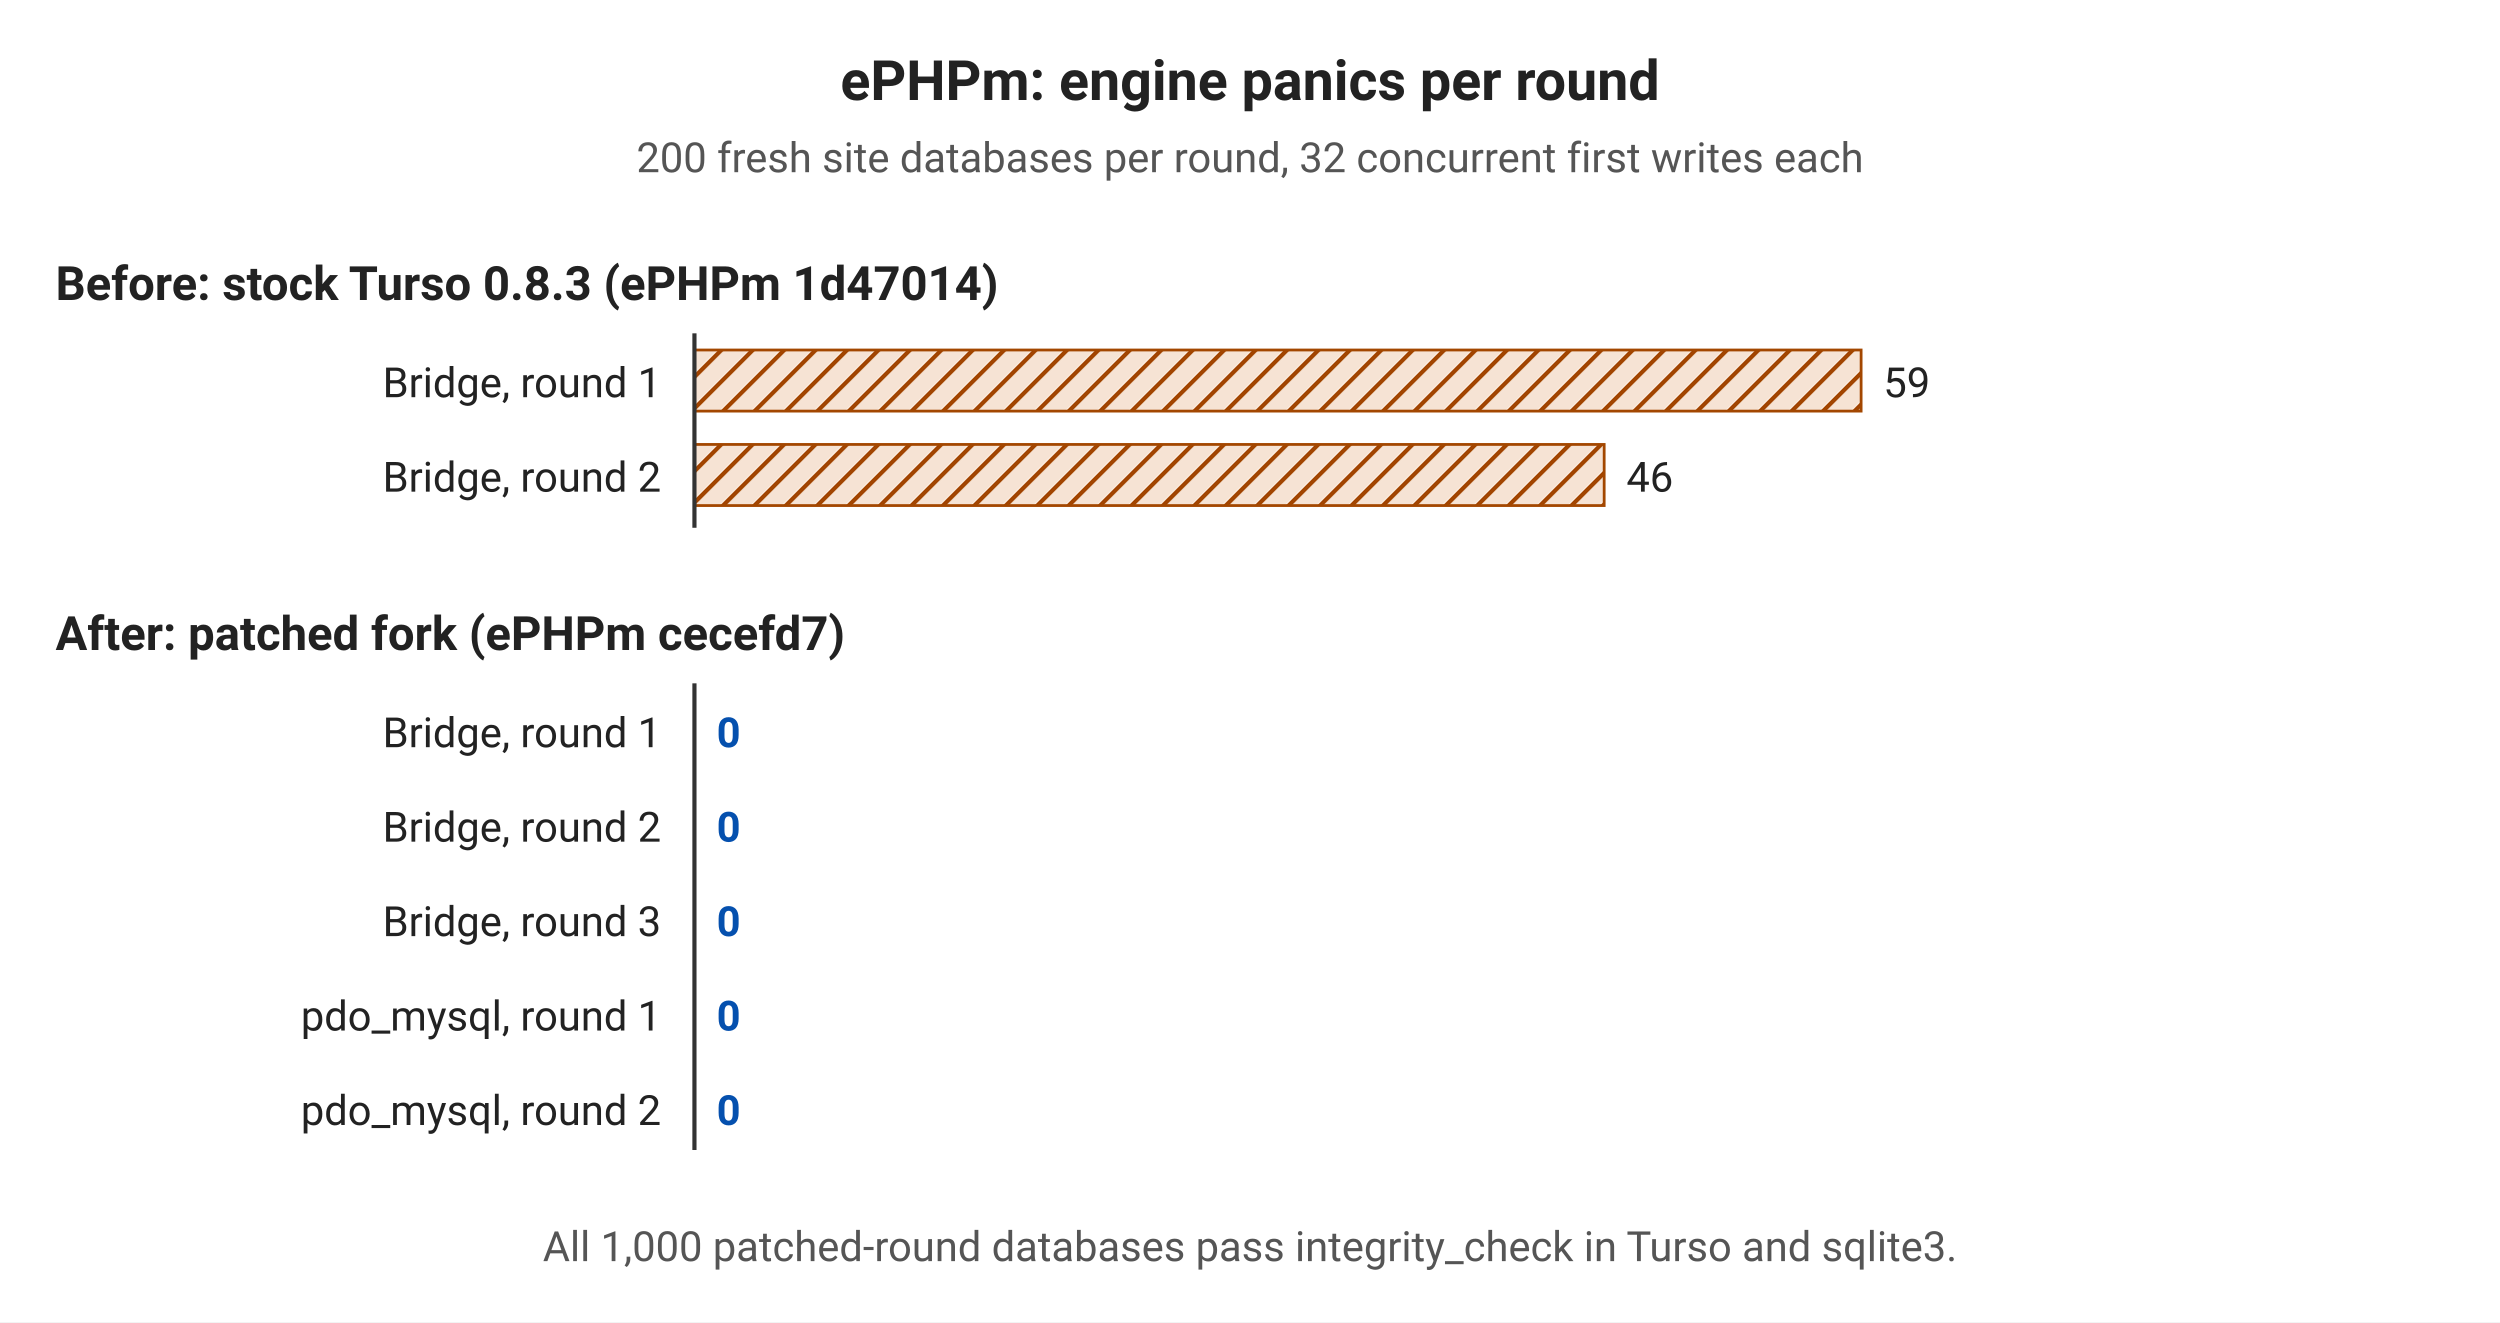
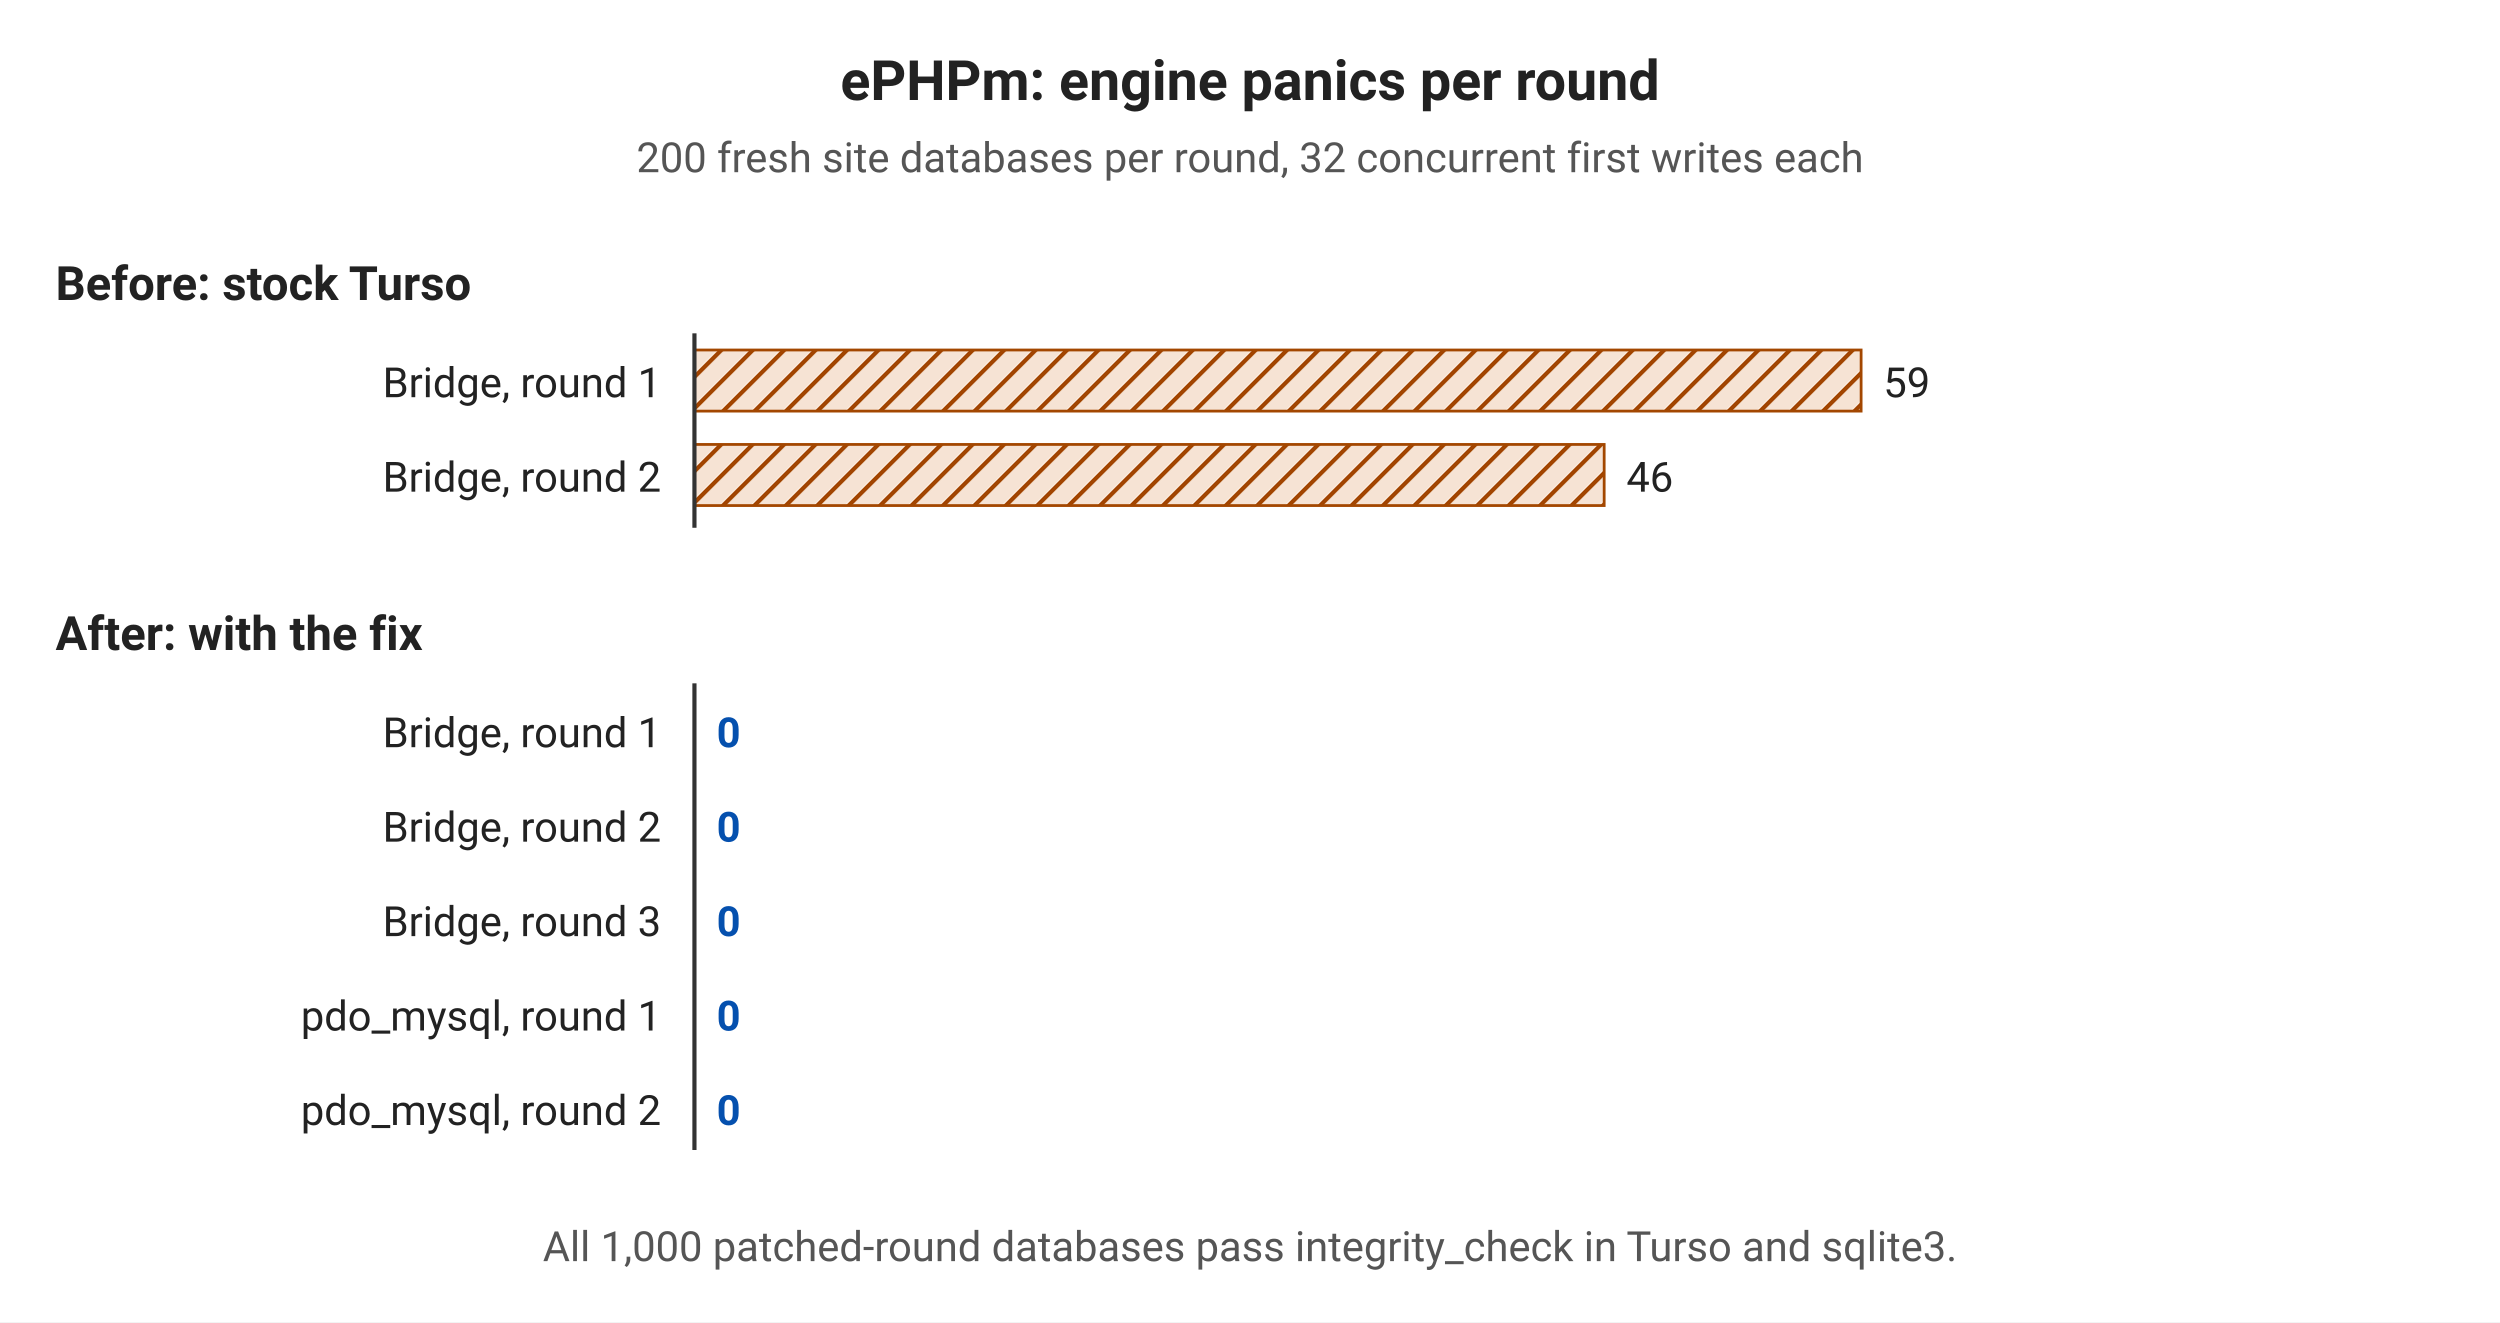
<svg xmlns="http://www.w3.org/2000/svg" viewBox="0 0 900 476" role="img" aria-labelledby="t d" font-family="system-ui, -apple-system, 'Segoe UI', Roboto, sans-serif">
  <defs>
    <pattern id="hatcho" width="8" height="8" patternUnits="userSpaceOnUse" patternTransform="rotate(45)">
      <rect width="8" height="8" fill="#f6e3d4" />
      <line x1="0" y1="0" x2="0" y2="8" stroke="#a34700" stroke-width="3" />
    </pattern>
  </defs>
  <rect width="900" height="476" fill="#ffffff" />
  <text x="450.0" y="36" text-anchor="middle" font-size="20" font-weight="600" fill="#222">ePHPm: engine panics per round</text>
  <text x="450.0" y="62" text-anchor="middle" font-size="15" fill="#555">200 fresh site databases per round, 32 concurrent first writes each</text>
-   <text x="20" y="108" font-size="17" font-weight="600" fill="#222">Before: stock Turso 0.8.3 (ePHPm 1d47014)</text>
+   <text x="20" y="108" font-size="17" font-weight="600" fill="#222">Before: stock Turso</text>
  <text x="238" y="143" font-size="15" fill="#222" text-anchor="end">Bridge, round 1</text>
  <rect x="250" y="126" width="420.0" height="22" fill="url(#hatcho)" stroke="#a34700" stroke-width="1" />
  <text x="678.0" y="143" font-size="15" fill="#222">59</text>
  <text x="238" y="177" font-size="15" fill="#222" text-anchor="end">Bridge, round 2</text>
  <rect x="250" y="160" width="327.5" height="22" fill="url(#hatcho)" stroke="#a34700" stroke-width="1" />
  <text x="585.5" y="177" font-size="15" fill="#222">46</text>
  <line x1="250" y1="120" x2="250" y2="190" stroke="#333" stroke-width="1.5" />
-   <text x="20" y="234" font-size="17" font-weight="600" fill="#222">After: patched fork (ePHPm cecefd7)</text>
+   <text x="20" y="234" font-size="17" font-weight="600" fill="#222">After: with the fix</text>
  <text x="238" y="269" font-size="15" fill="#222" text-anchor="end">Bridge, round 1</text>
  <text x="258" y="269" font-size="15" fill="#0550ae" font-weight="600">0</text>
  <text x="238" y="303" font-size="15" fill="#222" text-anchor="end">Bridge, round 2</text>
  <text x="258" y="303" font-size="15" fill="#0550ae" font-weight="600">0</text>
  <text x="238" y="337" font-size="15" fill="#222" text-anchor="end">Bridge, round 3</text>
  <text x="258" y="337" font-size="15" fill="#0550ae" font-weight="600">0</text>
  <text x="238" y="371" font-size="15" fill="#222" text-anchor="end">pdo_mysql, round 1</text>
  <text x="258" y="371" font-size="15" fill="#0550ae" font-weight="600">0</text>
  <text x="238" y="405" font-size="15" fill="#222" text-anchor="end">pdo_mysql, round 2</text>
  <text x="258" y="405" font-size="15" fill="#0550ae" font-weight="600">0</text>
  <line x1="250" y1="246" x2="250" y2="414" stroke="#333" stroke-width="1.5" />
  <text x="450.0" y="454" text-anchor="middle" font-size="15" fill="#555">All 1,000 patched-round databases pass integrity_check in Turso and sqlite3.</text>
</svg>
